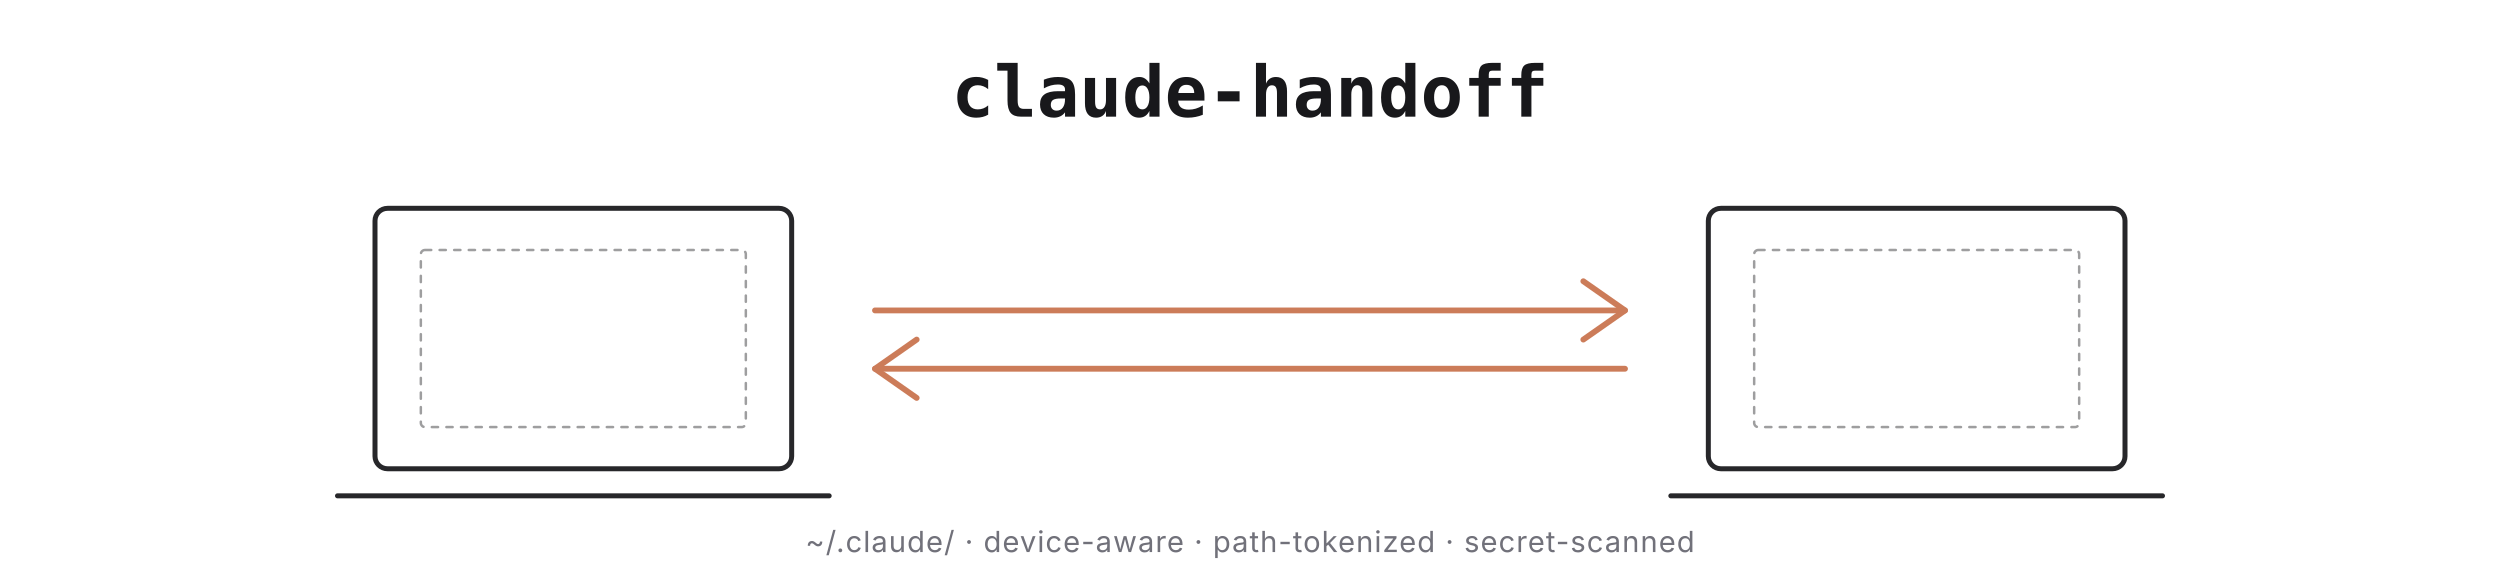
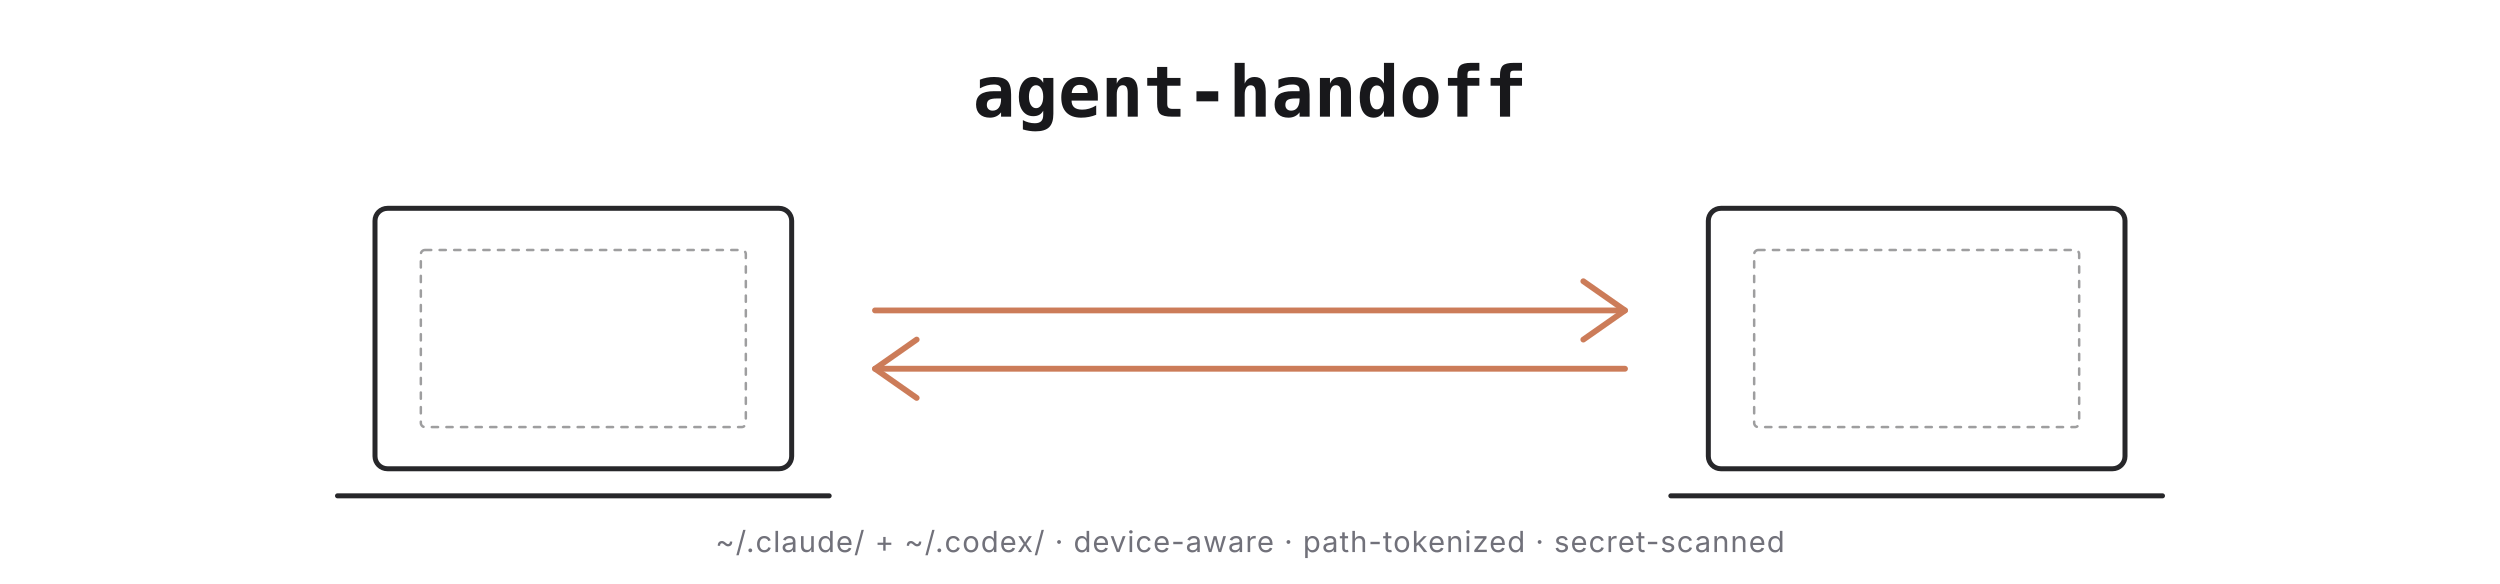
<svg xmlns="http://www.w3.org/2000/svg" viewBox="0 0 1200 280" role="img" aria-labelledby="title">
-   <text x="600" y="56" text-anchor="middle" font-family="ui-monospace, SFMono-Regular, Menlo, Consolas, monospace" font-size="34" font-weight="600" fill="#18181b">claude-handoff</text>
+   <text x="600" y="56" text-anchor="middle" font-family="ui-monospace, SFMono-Regular, Menlo, Consolas, monospace" font-size="34" font-weight="600" fill="#18181b">agent-handoff</text>
  <g fill="none" stroke="#27272a" stroke-width="2.4" stroke-linecap="round" stroke-linejoin="round">
    <g transform="translate(180, 100)">
      <rect x="0" y="0" width="200" height="125" rx="6" />
      <rect x="22" y="20" width="156" height="85" rx="2" stroke-width="1.2" stroke-dasharray="3 4" opacity="0.45" />
      <line x1="-18" y1="138" x2="218" y2="138" />
    </g>
    <g transform="translate(820, 100)">
      <rect x="0" y="0" width="200" height="125" rx="6" />
      <rect x="22" y="20" width="156" height="85" rx="2" stroke-width="1.2" stroke-dasharray="3 4" opacity="0.45" />
      <line x1="-18" y1="138" x2="218" y2="138" />
    </g>
  </g>
  <g fill="none" stroke="#cc7c59" stroke-width="2.8" stroke-linecap="round" stroke-linejoin="round" transform="translate(600, 163)">
    <line x1="-180" y1="-14" x2="180" y2="-14" />
    <polyline points="160,-28 180,-14 160,0" />
    <line x1="-180" y1="14" x2="180" y2="14" />
    <polyline points="-160,0 -180,14 -160,28" />
  </g>
-   <text x="600" y="265" text-anchor="middle" font-family="-apple-system, BlinkMacSystemFont, system-ui, 'Segoe UI', sans-serif" font-size="14" fill="#71717a" letter-spacing="0.5">~/.claude/  ·  device-aware  ·  path-tokenized  ·  secret-scanned</text>
+   <text x="600" y="265" text-anchor="middle" font-family="-apple-system, BlinkMacSystemFont, system-ui, 'Segoe UI', sans-serif" font-size="14" fill="#71717a" letter-spacing="0.5">~/.claude/ + ~/.codex/  ·  device-aware  ·  path-tokenized  ·  secret-scanned</text>
</svg>
